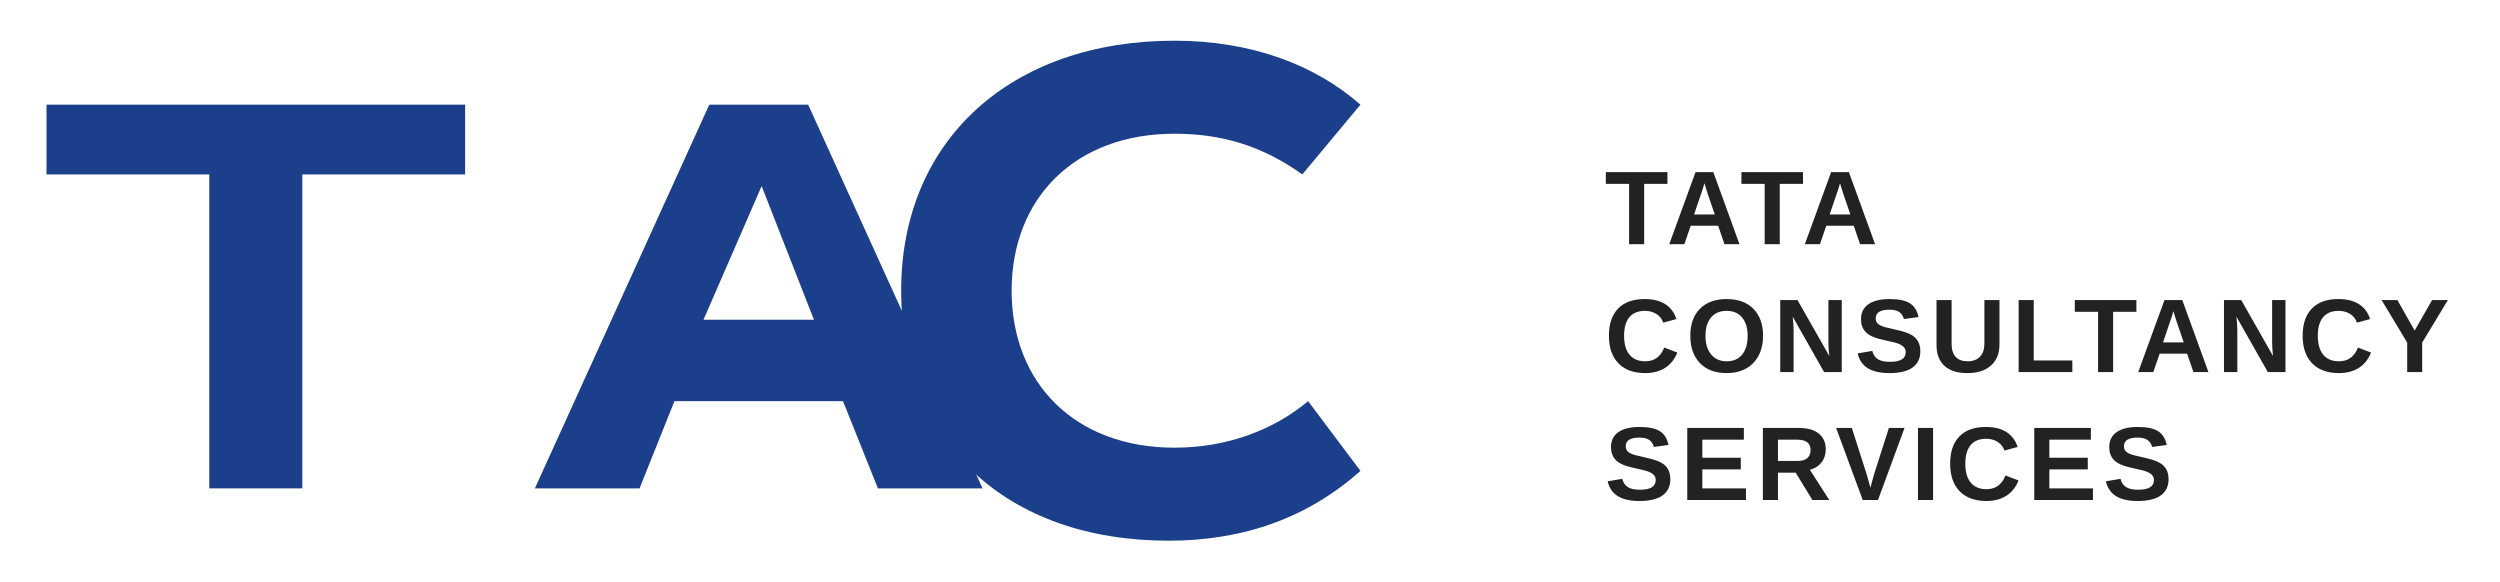
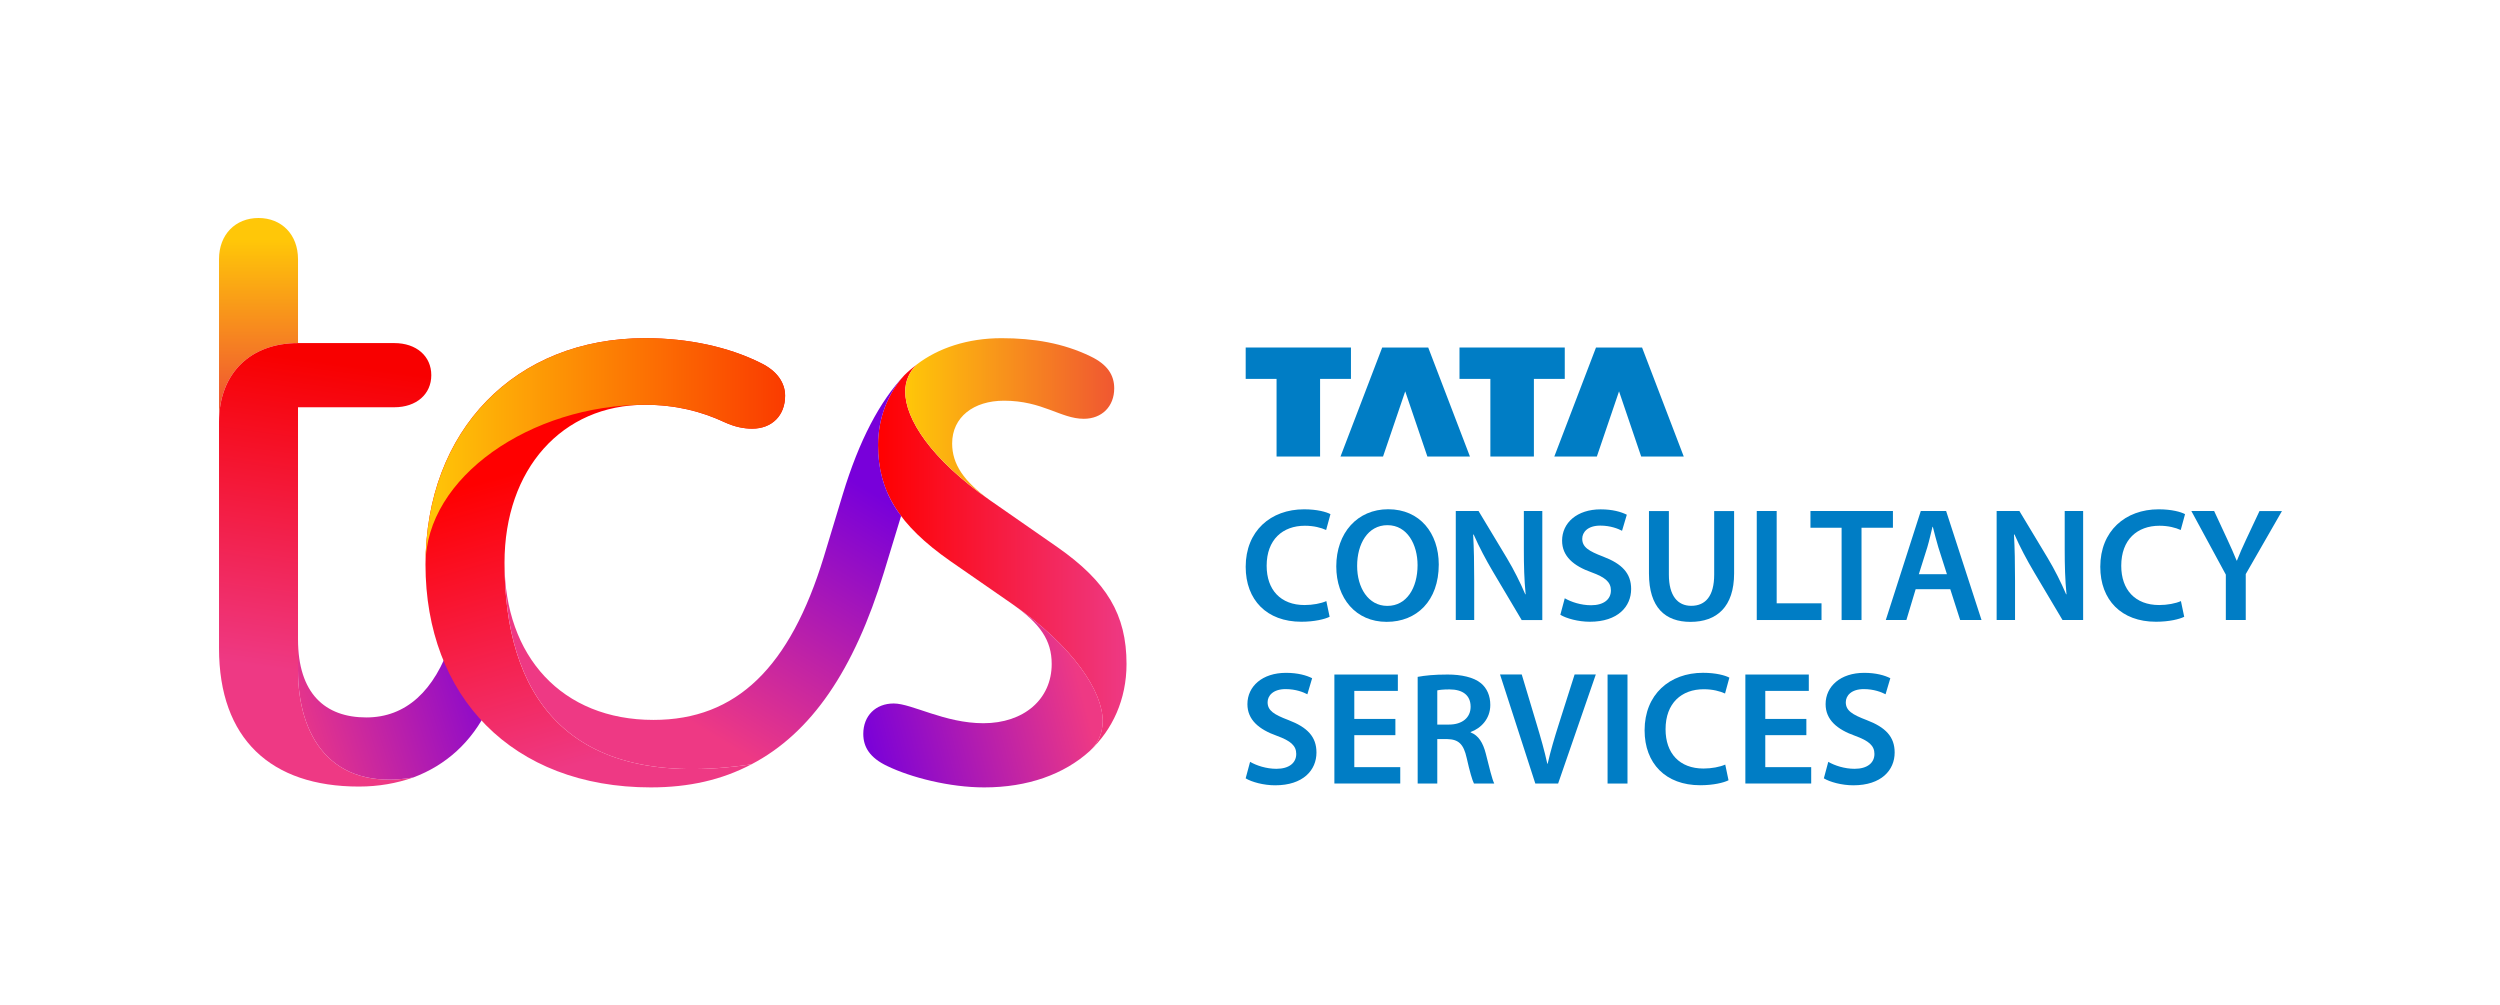
- <svg xmlns="http://www.w3.org/2000/svg" viewBox="0 0 430 100" role="img" aria-labelledby="title">
-   <g fill="#1B3F8B">
-     <path d="M8 18h72v12H52v54H36V30H8z" />
-     <path d="M92 84 122 18h17l30 66h-18l-6-15h-29l-6 15zm29-29h19l-9-23z" />
-     <path d="M224 30c-7-5-14-7-22-7-17 0-28 11-28 27s11 27 28 27c9 0 17-3 23-8l9 12c-9 8-20 12-33 12-28 0-46-17-46-43s19-43 47-43c13 0 24 4 32 11z" />
-   </g>
-   <g fill="#222" font-family="Arial, Helvetica, sans-serif" font-size="18" font-weight="700" letter-spacing="1">
-     <text x="276" y="42">TATA</text>
-     <text x="276" y="64">CONSULTANCY</text>
-     <text x="276" y="86">SERVICES</text>
+ <svg xmlns="http://www.w3.org/2000/svg" version="1.1" id="Layer_1" x="0px" y="0px" viewBox="0 0 739.33 297.09" style="enable-background:new 0 0 739.33 297.09;" xml:space="preserve">
+   <style type="text/css">
+ 	.st0{fill:#007DC5;}
+ 	.st1{fill:url(#SVGID_1_);}
+ 	.st2{fill:url(#SVGID_2_);}
+ 	.st3{fill:url(#SVGID_3_);}
+ 	.st4{fill:url(#SVGID_4_);}
+ 	.st5{fill:url(#SVGID_5_);}
+ 	.st6{fill:url(#SVGID_6_);}
+ 	.st7{fill:url(#SVGID_7_);}
+ 	.st8{fill:url(#SVGID_8_);}
+ 	.st9{fill:url(#SVGID_9_);}
+ </style>
+   <g>
+     <g>
+       <polygon class="st0" points="377.52,135.01 390.39,135.01 390.39,112.05 399.52,112.05 399.52,102.77 368.39,102.77     368.39,112.05 377.52,112.05   " />
+       <polygon class="st0" points="409.01,135.01 415.57,115.73 422.12,135.01 434.71,135.01 422.37,102.77 408.76,102.77     396.43,135.01   " />
+       <polygon class="st0" points="440.75,135.01 453.62,135.01 453.62,112.05 462.75,112.05 462.75,102.77 431.62,102.77     431.62,112.05 440.75,112.05   " />
+       <polygon class="st0" points="472.24,135.01 478.8,115.73 485.35,135.01 497.94,135.01 485.61,102.77 471.99,102.77 459.66,135.01       " />
+       <path class="st0" d="M595.75,158.06c1.59,3.65,3.69,7.6,5.78,11.12l8.42,14.18h6.1v-32.24h-5.45v11.25    c0,4.93,0.11,9.08,0.53,13.36l-0.11,0.03c-1.49-3.5-3.36-7.25-5.49-10.8l-8.33-13.84h-6.73v32.24l5.44,0v-11.53    c0-5.29-0.08-9.55-0.31-13.74L595.75,158.06z" />
+       <path class="st0" d="M566.52,174.25h10.24l2.92,9.11h6.32l-10.47-32.24h-7.49l-10.35,32.24h6.09L566.52,174.25z M569.97,161.84    c0.57-1.92,1.06-4.15,1.53-6.04h0.1c0.49,1.87,1.02,4.07,1.63,6.06l2.54,7.95h-8.31L569.97,161.84z" />
+       <path class="st0" d="M470.54,178.99c-3,0-5.89-0.96-7.79-2.06l-1.31,4.88c1.76,1.08,5.3,2.06,8.71,2.06    c8.32,0,12.23-4.5,12.23-9.69c0-4.63-2.69-7.45-8.29-9.58c-4.3-1.64-6.17-2.81-6.17-5.28c0-1.9,1.59-3.88,5.33-3.88    c3.03,0,5.28,0.92,6.44,1.53l1.41-4.75c-1.68-0.85-4.24-1.59-7.73-1.59c-6.99,0-11.41,3.98-11.41,9.26c0,4.62,3.4,7.48,8.73,9.37    c4.07,1.48,5.71,2.92,5.71,5.35C476.4,177.23,474.29,178.99,470.54,178.99z" />
+       <path class="st0" d="M385.9,155.48c2.63,0,4.78,0.58,6.28,1.26l1.28-4.69c-1.2-0.65-3.93-1.43-7.81-1.43    c-9.85,0-17.26,6.4-17.26,17c0,9.81,6.23,16.25,16.46,16.25c3.9,0,6.97-0.77,8.36-1.47l-0.97-4.64c-1.55,0.7-4.04,1.17-6.43,1.17    c-7.09,0-11.22-4.5-11.22-11.61C374.59,159.58,379.32,155.48,385.9,155.48z" />
+       <polygon class="st0" points="550.51,183.36 550.51,156.07 559.8,156.07 559.8,151.12 535.41,151.12 535.41,156.07 544.62,156.07     544.62,183.36   " />
+       <path class="st0" d="M668.21,151.12l-3.88,8.26c-1.1,2.34-1.99,4.34-2.79,6.4h-0.1c-0.88-2.18-1.72-4.02-2.81-6.39l-3.84-8.27    h-6.74l10.2,18.82v13.42h5.89v-13.58l10.71-18.65H668.21z" />
+       <path class="st0" d="M410.53,150.6c-9.1,0-15.35,6.99-15.35,16.89c0,9.44,5.76,16.41,14.88,16.41h0.05    c8.83,0,15.38-6.18,15.38-16.98C425.47,157.7,419.93,150.6,410.53,150.6z M410.3,179.18h-0.05c-5.63,0-8.92-5.42-8.9-11.83    c-0.01-6.43,3.09-12.04,8.97-12.04c5.88,0,8.9,5.75,8.9,11.83C419.21,173.88,415.99,179.18,410.3,179.18z" />
+       <path class="st0" d="M638.63,155.48c2.63,0,4.78,0.58,6.28,1.26l1.28-4.69c-1.2-0.65-3.93-1.43-7.81-1.43    c-9.85,0-17.26,6.4-17.26,17c0,9.81,6.23,16.25,16.46,16.25c3.9,0,6.97-0.76,8.36-1.47l-0.97-4.64c-1.55,0.7-4.04,1.17-6.43,1.17    c-7.09,0-11.22-4.5-11.22-11.61C627.32,159.58,632.05,155.48,638.63,155.48z" />
+       <polygon class="st0" points="525.42,151.12 519.53,151.12 519.53,183.36 538.68,183.36 538.68,178.42 525.42,178.42   " />
+       <path class="st0" d="M512.83,169.54v-18.41h-5.89v18.8c0,6.32-2.55,9.23-6.79,9.23c-3.99,0-6.61-2.93-6.61-9.23v-18.8h-5.89v18.45    c0,10.14,4.85,14.33,12.28,14.33C507.72,183.9,512.83,179.47,512.83,169.54z" />
+       <path class="st0" d="M456.1,151.12h-5.45v11.25c0,4.93,0.11,9.08,0.53,13.36l-0.11,0.03c-1.49-3.5-3.36-7.25-5.49-10.8    l-8.33-13.84h-6.73v32.24l5.45,0v-11.53c0-5.29-0.08-9.55-0.31-13.73l0.15-0.03c1.59,3.65,3.69,7.6,5.78,11.12l8.42,14.18h6.1    V151.12z" />
+       <rect x="475.41" y="199.48" class="st0" width="5.89" height="32.24" />
+       <path class="st0" d="M434.92,216.6v-0.13c3.01-1.07,5.81-3.87,5.81-7.99c0-2.74-1-4.96-2.75-6.42c-2.16-1.8-5.88-2.58-9.87-2.58    c-3.99,0-6.63,0.28-8.86,0.69l0,31.55h5.8v-13.15h2.94c3.32,0.08,4.84,1.43,5.76,5.6c0.89,3.98,1.66,6.62,2.15,7.55h6    c-0.64-1.25-1.51-4.92-2.52-8.92C438.58,219.69,437.24,217.48,434.92,216.6z M428.51,214.28h-3.46v-10.11    c0.59-0.15,1.78-0.29,3.63-0.29c3.78,0.01,6.23,1.64,6.23,5.13C434.91,212.19,432.47,214.28,428.51,214.28z" />
+       <path class="st0" d="M460.97,214.22c-1.25,3.91-2.42,7.85-3.28,11.65h-0.1c-0.84-3.9-1.94-7.67-3.16-11.74l-4.4-14.66h-6.42    l10.43,32.24h6.75l11.14-32.24h-6.27L460.97,214.22z" />
+       <polygon class="st0" points="522.05,217.41 534.2,217.41 534.2,212.61 522.05,212.61 522.05,204.32 534.92,204.32 534.92,199.48     516.16,199.48 516.16,231.71 535.63,231.71 535.63,226.87 522.05,226.87   " />
+       <path class="st0" d="M503.87,203.83c2.63,0,4.78,0.58,6.28,1.26l1.28-4.69c-1.2-0.65-3.93-1.43-7.81-1.43    c-9.85,0-17.26,6.4-17.26,17c0,9.81,6.23,16.25,16.46,16.25c3.9,0,6.97-0.76,8.36-1.47l-0.97-4.64c-1.56,0.7-4.04,1.17-6.43,1.17    c-7.09,0-11.22-4.5-11.22-11.61C492.56,207.93,497.29,203.83,503.87,203.83z" />
+       <path class="st0" d="M381.04,212.95c-4.31-1.64-6.17-2.81-6.17-5.28c0-1.9,1.59-3.88,5.32-3.88c3.03,0,5.28,0.92,6.44,1.53    l1.41-4.75c-1.68-0.85-4.24-1.59-7.73-1.59c-6.99,0-11.41,3.98-11.41,9.26c0,4.62,3.4,7.48,8.73,9.37    c4.07,1.48,5.71,2.92,5.71,5.35c0,2.64-2.1,4.4-5.86,4.4c-3,0-5.89-0.96-7.79-2.06l-1.31,4.88c1.76,1.08,5.3,2.06,8.71,2.06    c8.32,0,12.23-4.5,12.23-9.69C389.33,217.9,386.64,215.08,381.04,212.95z" />
+       <polygon class="st0" points="400.51,217.41 412.66,217.41 412.66,212.61 400.51,212.61 400.51,204.32 413.39,204.32     413.39,199.48 394.62,199.48 394.62,231.71 414.1,231.71 414.1,226.87 400.51,226.87   " />
+       <path class="st0" d="M552.03,212.95c-4.3-1.64-6.17-2.81-6.17-5.28c0-1.9,1.59-3.88,5.32-3.88c3.03,0,5.28,0.92,6.44,1.53    l1.41-4.75c-1.68-0.85-4.24-1.59-7.73-1.59c-6.99,0-11.41,3.98-11.41,9.26c0,4.62,3.4,7.48,8.73,9.37    c4.07,1.48,5.71,2.92,5.71,5.35c0,2.64-2.1,4.4-5.86,4.4c-3,0-5.89-0.96-7.79-2.06l-1.31,4.88c1.76,1.08,5.3,2.06,8.71,2.06    c8.32,0,12.23-4.5,12.23-9.69C560.32,217.9,557.63,215.08,552.03,212.95z" />
+     </g>
+     <g>
+       <linearGradient id="SVGID_1_" gradientUnits="userSpaceOnUse" x1="76.453" y1="70.897" x2="76.453" y2="119.075">
+         <stop offset="0" style="stop-color:#FFC708" />
+         <stop offset="1" style="stop-color:#F05731" />
+         <stop offset="1" style="stop-color:#F05731" />
+       </linearGradient>
+       <path class="st1" d="M64.77,124.82c0-14.6,9.49-23.36,23.36-23.36V76.64c0-7.3-4.87-12.17-11.68-12.17s-11.68,4.87-11.68,12.17    V124.82z" />
+       <linearGradient id="SVGID_2_" gradientUnits="userSpaceOnUse" x1="102.935" y1="107.918" x2="90.336" y2="199.075">
+         <stop offset="0" style="stop-color:#F80000" />
+         <stop offset="1" style="stop-color:#EE3984" />
+       </linearGradient>
+       <path class="st2" d="M106.14,232.61c5.84,0,11.19-0.97,16.06-2.68c-24.58,4.14-34.07-12.65-34.07-31.63v-77.86h28.47    c6.57,0,10.95-3.89,10.95-9.49c0-5.6-4.38-9.49-10.95-9.49H88.13c-13.87,0-23.36,8.76-23.36,23.36v66.91    C64.77,218.5,80.1,232.61,106.14,232.61z" />
+       <linearGradient id="SVGID_3_" gradientUnits="userSpaceOnUse" x1="85.442" y1="215.754" x2="151.403" y2="194.824">
+         <stop offset="0" style="stop-color:#EE3984" />
+         <stop offset="1" style="stop-color:#7800DA" />
+         <stop offset="1" style="stop-color:#7800DA" />
+       </linearGradient>
+       <path class="st3" d="M122.2,229.93c9.73-3.65,17.28-10.46,22.14-20.44l-10.95-19.71c-4.87,14.6-13.38,22.39-25.06,22.39    c-12.17,0-20.2-7.06-20.2-23.12v9.25C88.13,217.28,97.62,234.07,122.2,229.93z" />
+       <linearGradient id="SVGID_4_" gradientUnits="userSpaceOnUse" x1="175.106" y1="133.212" x2="199.207" y2="218.2">
+         <stop offset="0" style="stop-color:#FF0000" />
+         <stop offset="0.999" style="stop-color:#EE3984" />
+         <stop offset="1" style="stop-color:#EE3984" />
+       </linearGradient>
+       <path class="st4" d="M222.2,226.04c-55.48,8.27-73-21.41-73-59.61c0-27.74,17.03-46.72,41.61-46.72c9,0,16.55,1.95,23.36,5.11    c3.16,1.46,5.84,1.95,8.27,1.95c5.84,0,9.73-3.89,9.73-9.73c0-3.65-2.19-7.3-7.3-9.73c-9.25-4.62-21.17-7.3-34.07-7.3    c-38.45,0-64.97,27.25-64.97,66.91c0,38.93,25.55,65.94,66.67,65.94C203.71,232.85,213.44,230.66,222.2,226.04z" />
+       <linearGradient id="SVGID_5_" gradientUnits="userSpaceOnUse" x1="125.848" y1="133.457" x2="232.18" y2="133.457">
+         <stop offset="0" style="stop-color:#FFC708" />
+         <stop offset="1" style="stop-color:#FA3B00" />
+       </linearGradient>
+       <path class="st5" d="M125.85,166.91c0-39.66,26.52-66.91,64.97-66.91c12.9,0,24.82,2.68,34.07,7.3c5.11,2.43,7.3,6.08,7.3,9.73    c0,5.84-3.89,9.73-9.73,9.73c-2.43,0-5.11-0.49-8.27-1.95c-8.27-3.89-16.3-5.11-23.36-5.11    C156.99,119.71,125.85,141.12,125.85,166.91z" />
+       <linearGradient id="SVGID_6_" gradientUnits="userSpaceOnUse" x1="259.675" y1="164.968" x2="333.159" y2="164.968">
+         <stop offset="0" style="stop-color:#FF0000" />
+         <stop offset="1" style="stop-color:#EE3984" />
+       </linearGradient>
+       <path class="st6" d="M271.11,107.79c-2.19,2.19-3.41,4.87-3.41,8.03c0,8.03,7.54,19.95,25.06,32.12l19.95,13.87    c14.6,10.22,20.44,19.95,20.44,34.55c0,10.46-4.14,19.47-10.95,25.79c2.43-2.19,3.89-5.11,3.89-9c0-8.52-8.52-21.9-26.77-34.55    l-18.25-12.65c-15.33-10.71-21.41-20.68-21.41-34.31c0-8.03,2.92-15.33,7.79-20.68C268.68,109.73,269.89,108.76,271.11,107.79z" />
+       <linearGradient id="SVGID_7_" gradientUnits="userSpaceOnUse" x1="318.951" y1="200.435" x2="254.258" y2="217.56">
+         <stop offset="0" style="stop-color:#EE3984" />
+         <stop offset="1" style="stop-color:#7800DA" />
+       </linearGradient>
+       <path class="st7" d="M255.3,217.04c0,3.89,1.95,7.06,7.06,9.49c7.06,3.41,18.49,6.33,28.71,6.33c12.9,0,23.6-3.89,31.15-10.71    c2.43-2.19,3.89-5.11,3.89-9c0-8.52-8.52-21.9-26.77-34.55c8.27,5.84,11.68,10.71,11.68,17.76c0,10.46-8.27,17.52-20.2,17.52    c-11.44,0-21.17-5.84-26.52-5.84C258.95,208.04,255.3,211.69,255.3,217.04z" />
+       <linearGradient id="SVGID_8_" gradientUnits="userSpaceOnUse" x1="267.705" y1="123.968" x2="329.509" y2="123.968">
+         <stop offset="0" style="stop-color:#FFC708" />
+         <stop offset="1" style="stop-color:#F05731" />
+         <stop offset="1" style="stop-color:#F05731" />
+       </linearGradient>
+       <path class="st8" d="M292.77,147.94c-7.79-5.6-11.19-10.71-11.19-16.79c0-7.79,6.33-12.65,15.33-12.65    c11.44,0,16.79,5.35,23.6,5.35c5.35,0,9-3.65,9-9c0-3.89-1.95-7.06-7.06-9.49c-8.03-3.89-16.79-5.35-26.28-5.35    c-9.98,0-18.74,2.92-25.06,7.79c-2.19,2.19-3.41,4.87-3.41,8.03C267.7,123.85,275.25,135.77,292.77,147.94z" />
+       <linearGradient id="SVGID_9_" gradientUnits="userSpaceOnUse" x1="186.689" y1="202.98" x2="231.72" y2="129.408">
+         <stop offset="0" style="stop-color:#EE3984" />
+         <stop offset="1" style="stop-color:#7800DA" />
+       </linearGradient>
+       <path class="st9" d="M149.21,166.43c0,38.2,17.52,67.89,73,59.61c17.76-9.25,30.42-27.98,39.17-56.69l5.11-16.79    c-4.87-6.33-6.81-13.38-6.81-20.93c0-8.03,2.92-15.33,7.79-20.68c-7.3,7.79-13.38,19.22-18.25,35.28l-5.6,18.49    c-9.98,32.61-25.79,48.18-50.37,48.18C166.24,212.9,149.21,194.17,149.21,166.43z" />
+     </g>
  </g>
</svg>
